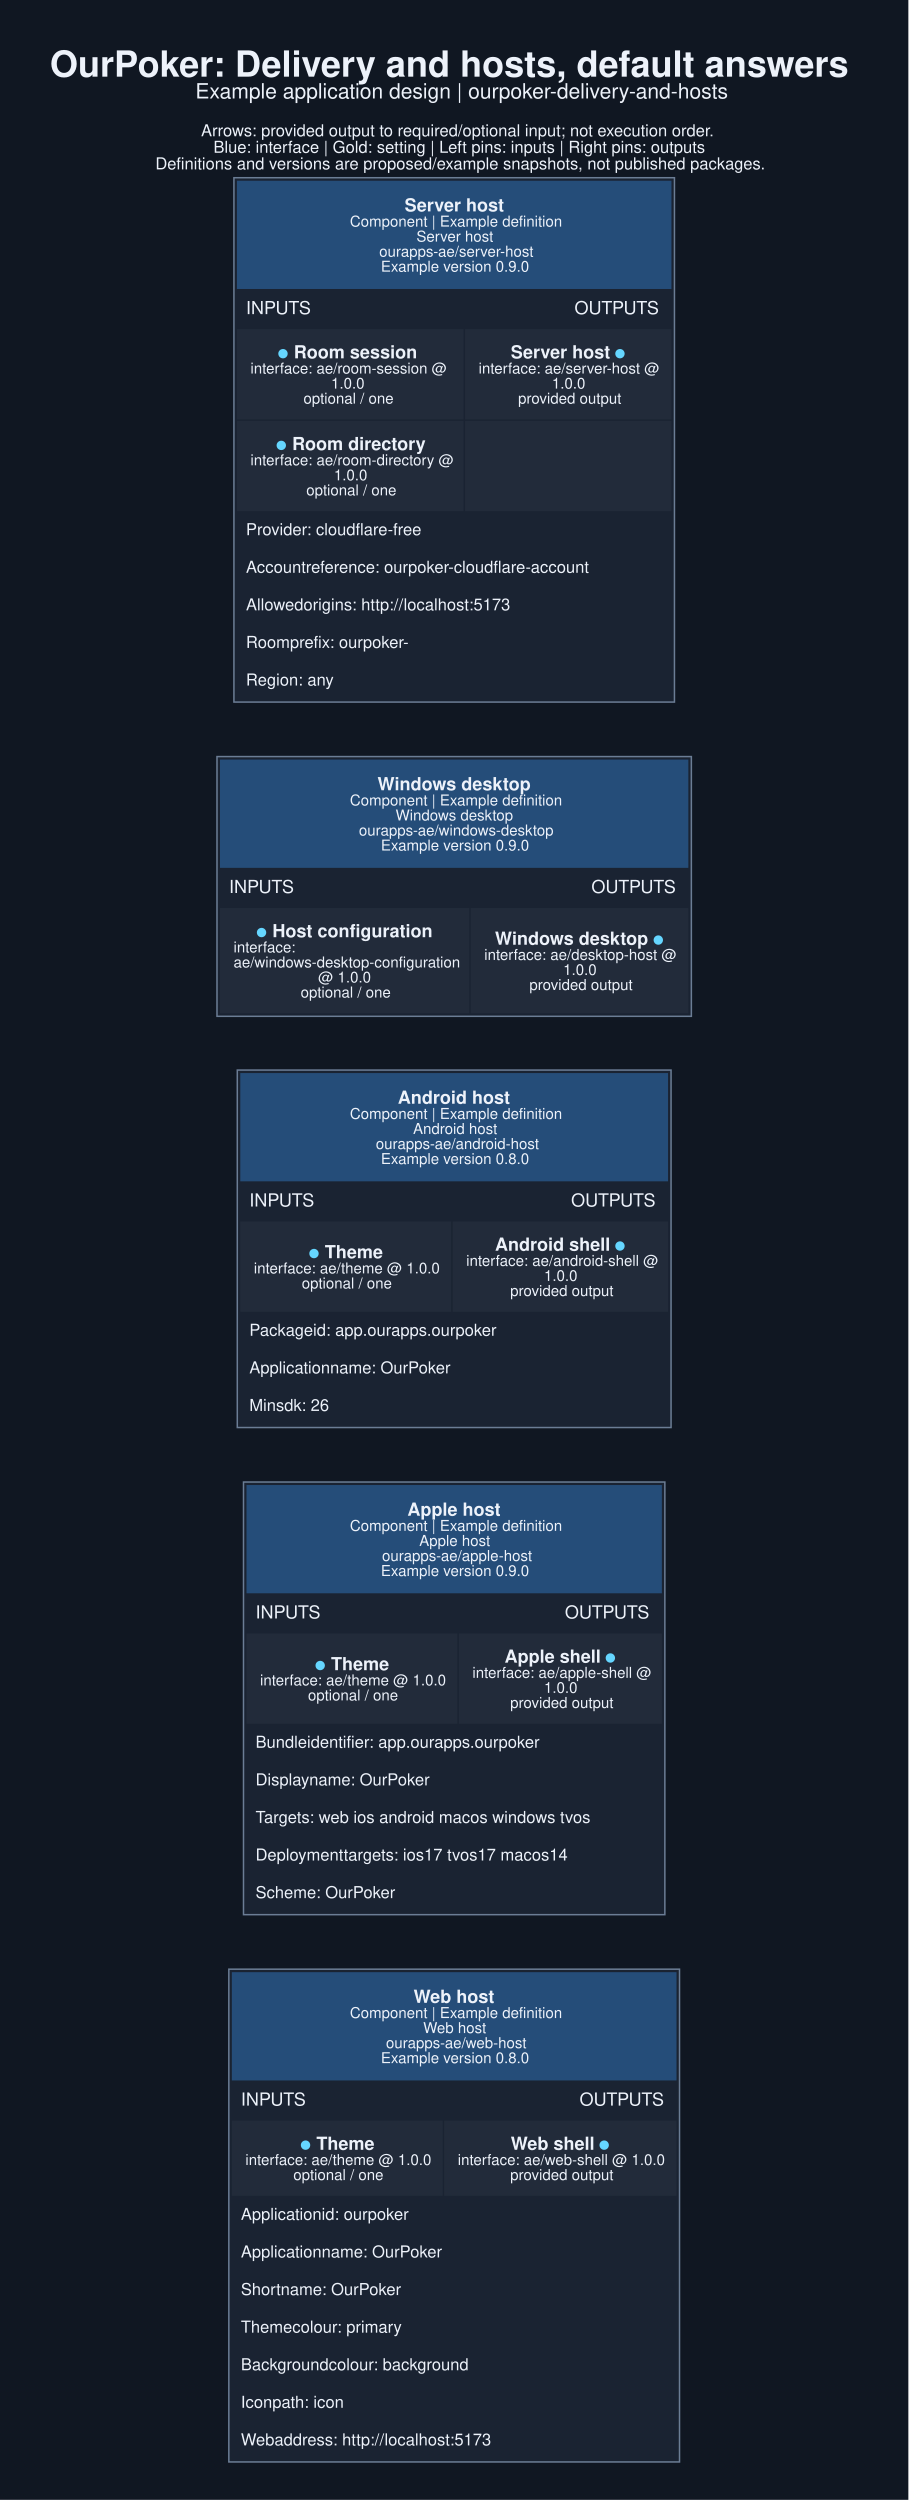
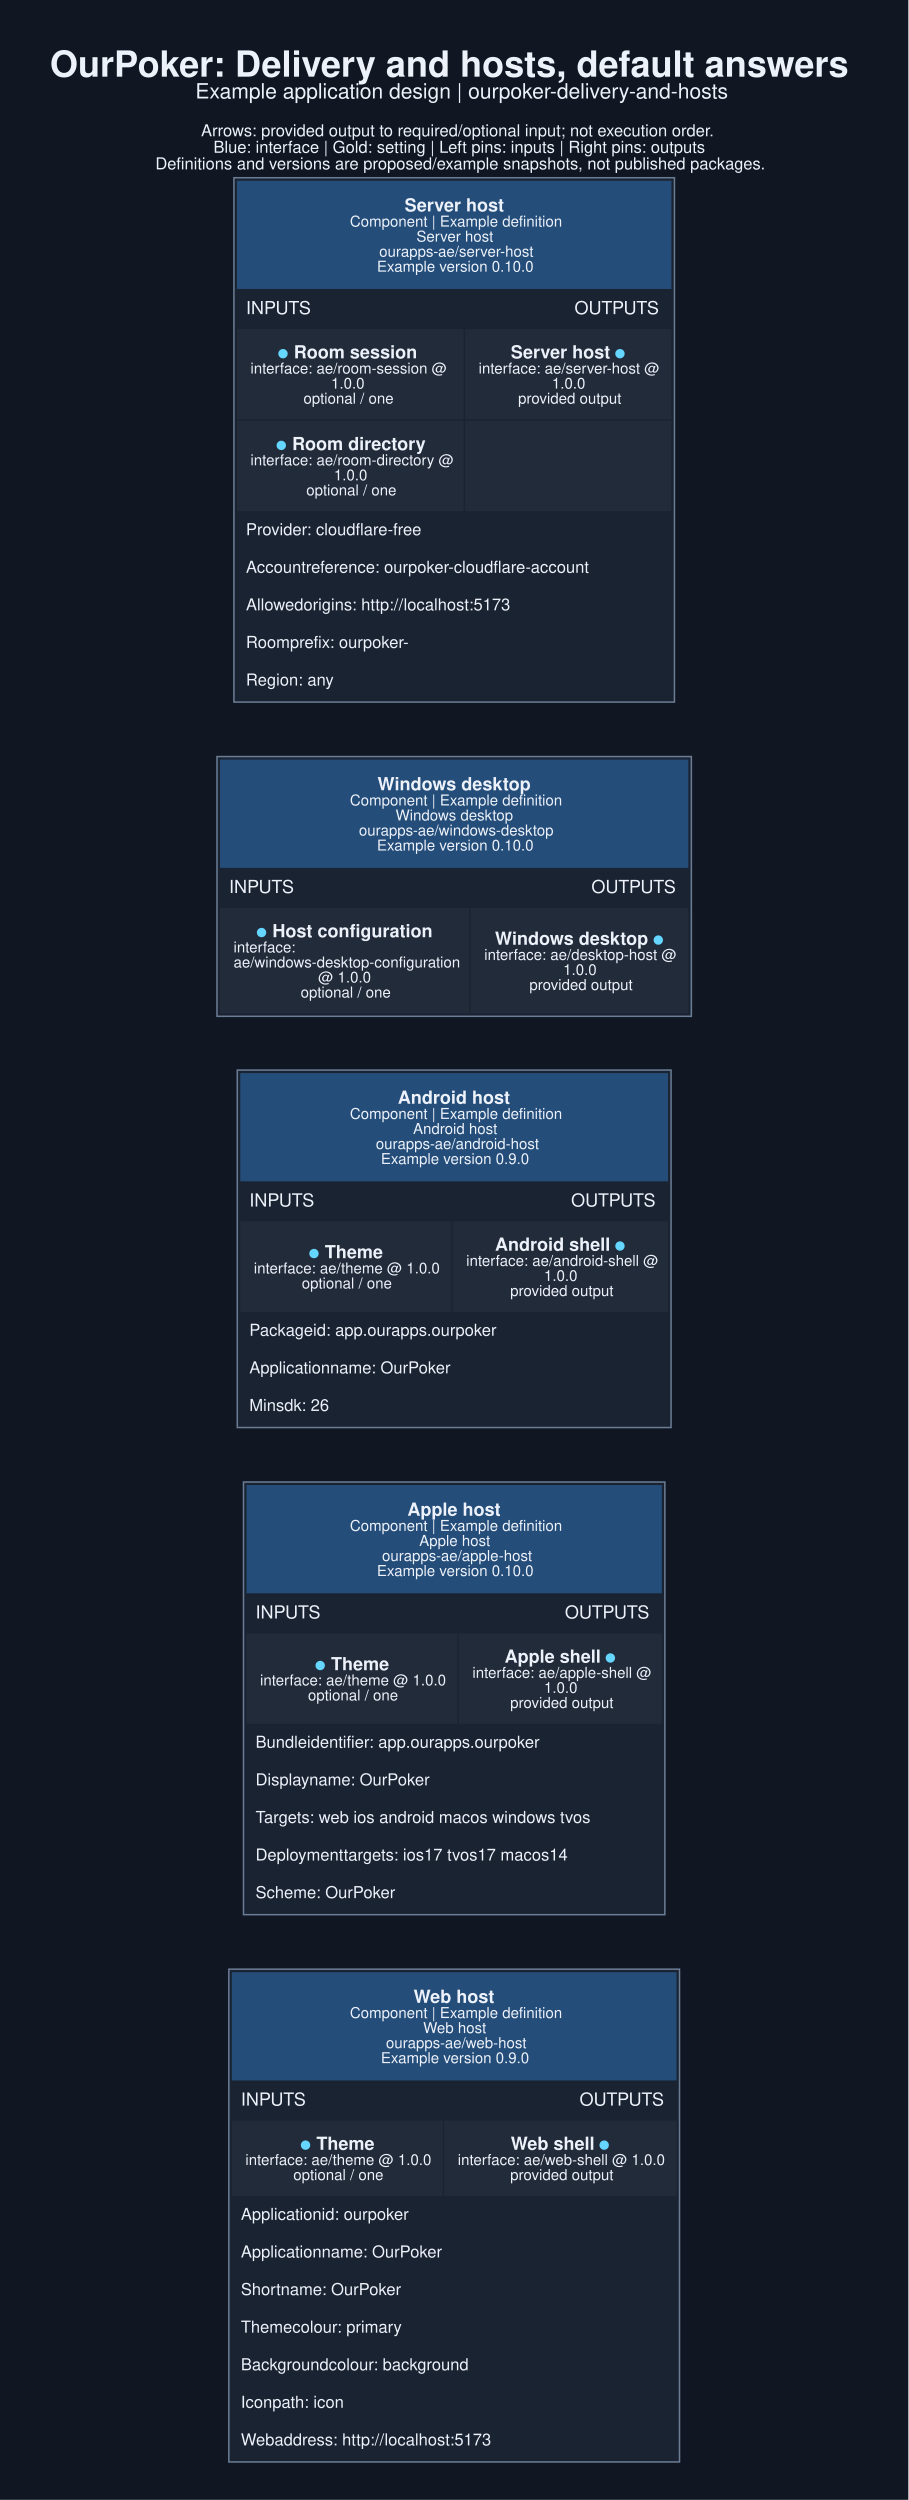
<svg xmlns="http://www.w3.org/2000/svg" width="806pt" height="2217pt" viewBox="0.00 0.00 806.00 2217.00">
  <g id="graph0" class="graph" transform="scale(1.33333 1.33333) rotate(0) translate(25.2 1637.45)">
    <polygon fill="#101722" stroke="none" points="-25.2,25.2 -25.2,-1637.45 578.95,-1637.45 578.95,25.2 -25.2,25.2" />
    <text xml:space="preserve" text-anchor="start" x="8" y="-1586.45" font-family="Helvetica,sans-Serif" font-weight="bold" font-size="24.00" fill="#edf2fa">OurPoker: Delivery and hosts, default answers</text>
    <text xml:space="preserve" text-anchor="start" x="104.75" y="-1571.95" font-family="Helvetica,sans-Serif" font-size="14.00" fill="#edf2fa">Example application design | ourpoker-delivery-and-hosts</text>
    <text xml:space="preserve" text-anchor="start" x="108.5" y="-1546.8" font-family="Helvetica,sans-Serif" font-size="11.00" fill="#edf2fa">Arrows: provided output to required/optional input; not execution order.</text>
    <text xml:space="preserve" text-anchor="start" x="116.75" y="-1535.8" font-family="Helvetica,sans-Serif" font-size="11.00" fill="#edf2fa">Blue: interface | Gold: setting | Left pins: inputs | Right pins: outputs</text>
    <text xml:space="preserve" text-anchor="start" x="78.12" y="-1524.8" font-family="Helvetica,sans-Serif" font-size="11.00" fill="#edf2fa">Definitions and versions are proposed/example snapshots, not published packages.</text>
    <g id="node1" class="node">
      <polygon fill="#1a2332" stroke="none" points="127,0 127,-327.75 426.75,-327.75 426.75,0 127,0" />
      <polygon fill="#254d79" stroke="none" points="129,-253.75 129,-325.75 424.75,-325.75 424.75,-253.75 129,-253.75" />
      <text xml:space="preserve" text-anchor="start" x="249.88" y="-305.35" font-family="Helvetica,sans-Serif" font-weight="bold" font-size="12.00" fill="#edf2fa">Web host</text>
      <text xml:space="preserve" text-anchor="start" x="207.5" y="-295.25" font-family="Helvetica,sans-Serif" font-size="10.00" fill="#edf2fa">Component | Example definition</text>
      <text xml:space="preserve" text-anchor="start" x="256.25" y="-285.25" font-family="Helvetica,sans-Serif" font-size="10.00" fill="#edf2fa">Web host</text>
      <text xml:space="preserve" text-anchor="start" x="231.5" y="-275.25" font-family="Helvetica,sans-Serif" font-size="10.00" fill="#edf2fa">ourapps-ae/web-host</text>
-       <text xml:space="preserve" text-anchor="start" x="228.12" y="-265.25" font-family="Helvetica,sans-Serif" font-size="10.00" fill="#edf2fa">Example version 0.8.0</text>
+       <text xml:space="preserve" text-anchor="start" x="228.12" y="-265.25" font-family="Helvetica,sans-Serif" font-size="10.00" fill="#edf2fa">Example version 0.9.0</text>
      <text xml:space="preserve" text-anchor="start" x="135" y="-237" font-family="Helvetica,sans-Serif" font-size="12.00" fill="#edf2fa">INPUTS</text>
      <text xml:space="preserve" text-anchor="start" x="360.25" y="-237" font-family="Helvetica,sans-Serif" font-size="12.00" fill="#edf2fa">OUTPUTS</text>
      <polygon fill="#222b3a" stroke="none" points="129,-177 129,-227 269.25,-227 269.25,-177 129,-177" />
      <text xml:space="preserve" text-anchor="start" x="174.38" y="-207.6" font-family="Helvetica,sans-Serif" font-weight="bold" font-size="12.00" fill="#65d6ff">●</text>
      <text xml:space="preserve" text-anchor="start" x="181.88" y="-207.6" font-family="Helvetica,sans-Serif" font-weight="bold" font-size="12.00" fill="#edf2fa"> Theme</text>
      <text xml:space="preserve" text-anchor="start" x="138" y="-197.5" font-family="Helvetica,sans-Serif" font-size="10.00" fill="#edf2fa">interface: ae/theme @ 1.0.0</text>
      <text xml:space="preserve" text-anchor="start" x="169.88" y="-187.5" font-family="Helvetica,sans-Serif" font-size="10.00" fill="#edf2fa">optional / one</text>
      <polygon fill="#222b3a" stroke="none" points="270.25,-177 270.25,-227 424.75,-227 424.75,-177 270.25,-177" />
      <text xml:space="preserve" text-anchor="start" x="314.5" y="-207.6" font-family="Helvetica,sans-Serif" font-weight="bold" font-size="12.00" fill="#edf2fa">Web shell </text>
      <text xml:space="preserve" text-anchor="start" x="373" y="-207.6" font-family="Helvetica,sans-Serif" font-weight="bold" font-size="12.00" fill="#65d6ff">●</text>
      <text xml:space="preserve" text-anchor="start" x="279.25" y="-197.5" font-family="Helvetica,sans-Serif" font-size="10.00" fill="#edf2fa">interface: ae/web-shell @ 1.0.0</text>
      <text xml:space="preserve" text-anchor="start" x="314.12" y="-187.5" font-family="Helvetica,sans-Serif" font-size="10.00" fill="#edf2fa">provided output</text>
      <text xml:space="preserve" text-anchor="start" x="135" y="-161" font-family="Helvetica,sans-Serif" font-size="11.00" fill="#edf2fa">Applicationid: ourpoker</text>
      <text xml:space="preserve" text-anchor="start" x="135" y="-136" font-family="Helvetica,sans-Serif" font-size="11.00" fill="#edf2fa">Applicationname: OurPoker</text>
      <text xml:space="preserve" text-anchor="start" x="135" y="-111" font-family="Helvetica,sans-Serif" font-size="11.00" fill="#edf2fa">Shortname: OurPoker</text>
      <text xml:space="preserve" text-anchor="start" x="135" y="-86" font-family="Helvetica,sans-Serif" font-size="11.00" fill="#edf2fa">Themecolour: primary</text>
      <text xml:space="preserve" text-anchor="start" x="135" y="-61" font-family="Helvetica,sans-Serif" font-size="11.00" fill="#edf2fa">Backgroundcolour: background</text>
      <text xml:space="preserve" text-anchor="start" x="135" y="-36" font-family="Helvetica,sans-Serif" font-size="11.00" fill="#edf2fa">Iconpath: icon</text>
      <text xml:space="preserve" text-anchor="start" x="135" y="-11" font-family="Helvetica,sans-Serif" font-size="11.00" fill="#edf2fa">Webaddress: http://localhost:5173</text>
      <polygon fill="none" stroke="#6b7d95" points="127,0 127,-327.75 426.75,-327.75 426.75,0 127,0" />
    </g>
    <g id="node2" class="node">
      <polygon fill="#1a2332" stroke="none" points="136.75,-364 136.75,-651.75 417,-651.75 417,-364 136.75,-364" />
      <polygon fill="#254d79" stroke="none" points="138.75,-577.75 138.75,-649.75 415,-649.75 415,-577.75 138.75,-577.75" />
      <text xml:space="preserve" text-anchor="start" x="245.75" y="-629.35" font-family="Helvetica,sans-Serif" font-weight="bold" font-size="12.00" fill="#edf2fa">Apple host</text>
      <text xml:space="preserve" text-anchor="start" x="207.5" y="-619.25" font-family="Helvetica,sans-Serif" font-size="10.00" fill="#edf2fa">Component | Example definition</text>
      <text xml:space="preserve" text-anchor="start" x="253.62" y="-609.25" font-family="Helvetica,sans-Serif" font-size="10.00" fill="#edf2fa">Apple host</text>
      <text xml:space="preserve" text-anchor="start" x="228.88" y="-599.25" font-family="Helvetica,sans-Serif" font-size="10.00" fill="#edf2fa">ourapps-ae/apple-host</text>
-       <text xml:space="preserve" text-anchor="start" x="228.12" y="-589.25" font-family="Helvetica,sans-Serif" font-size="10.00" fill="#edf2fa">Example version 0.9.0</text>
+       <text xml:space="preserve" text-anchor="start" x="225.5" y="-589.25" font-family="Helvetica,sans-Serif" font-size="10.00" fill="#edf2fa">Example version 0.10.0</text>
      <text xml:space="preserve" text-anchor="start" x="144.75" y="-561" font-family="Helvetica,sans-Serif" font-size="12.00" fill="#edf2fa">INPUTS</text>
      <text xml:space="preserve" text-anchor="start" x="350.5" y="-561" font-family="Helvetica,sans-Serif" font-size="12.00" fill="#edf2fa">OUTPUTS</text>
      <polygon fill="#222b3a" stroke="none" points="138.75,-491 138.75,-551 279,-551 279,-491 138.75,-491" />
      <text xml:space="preserve" text-anchor="start" x="184.12" y="-526.6" font-family="Helvetica,sans-Serif" font-weight="bold" font-size="12.00" fill="#65d6ff">●</text>
      <text xml:space="preserve" text-anchor="start" x="191.62" y="-526.6" font-family="Helvetica,sans-Serif" font-weight="bold" font-size="12.00" fill="#edf2fa"> Theme</text>
      <text xml:space="preserve" text-anchor="start" x="147.75" y="-516.5" font-family="Helvetica,sans-Serif" font-size="10.00" fill="#edf2fa">interface: ae/theme @ 1.0.0</text>
      <text xml:space="preserve" text-anchor="start" x="179.62" y="-506.5" font-family="Helvetica,sans-Serif" font-size="10.00" fill="#edf2fa">optional / one</text>
      <polygon fill="#222b3a" stroke="none" points="280,-491 280,-551 415,-551 415,-491 280,-491" />
      <text xml:space="preserve" text-anchor="start" x="310.38" y="-531.6" font-family="Helvetica,sans-Serif" font-weight="bold" font-size="12.00" fill="#edf2fa">Apple shell </text>
      <text xml:space="preserve" text-anchor="start" x="377.12" y="-531.6" font-family="Helvetica,sans-Serif" font-weight="bold" font-size="12.00" fill="#65d6ff">●</text>
      <text xml:space="preserve" text-anchor="start" x="289" y="-521.5" font-family="Helvetica,sans-Serif" font-size="10.00" fill="#edf2fa">interface: ae/apple-shell @</text>
      <text xml:space="preserve" text-anchor="start" x="336.62" y="-511.5" font-family="Helvetica,sans-Serif" font-size="10.00" fill="#edf2fa">1.0.0</text>
      <text xml:space="preserve" text-anchor="start" x="314.12" y="-501.5" font-family="Helvetica,sans-Serif" font-size="10.00" fill="#edf2fa">provided output</text>
      <text xml:space="preserve" text-anchor="start" x="144.75" y="-475" font-family="Helvetica,sans-Serif" font-size="11.00" fill="#edf2fa">Bundleidentifier: app.ourapps.ourpoker</text>
      <text xml:space="preserve" text-anchor="start" x="144.75" y="-450" font-family="Helvetica,sans-Serif" font-size="11.00" fill="#edf2fa">Displayname: OurPoker</text>
      <text xml:space="preserve" text-anchor="start" x="144.75" y="-425" font-family="Helvetica,sans-Serif" font-size="11.00" fill="#edf2fa">Targets: web ios android macos windows tvos</text>
      <text xml:space="preserve" text-anchor="start" x="144.75" y="-400" font-family="Helvetica,sans-Serif" font-size="11.00" fill="#edf2fa">Deploymenttargets: ios17 tvos17 macos14</text>
      <text xml:space="preserve" text-anchor="start" x="144.75" y="-375" font-family="Helvetica,sans-Serif" font-size="11.00" fill="#edf2fa">Scheme: OurPoker</text>
      <polygon fill="none" stroke="#6b7d95" points="136.75,-364 136.75,-651.75 417,-651.75 417,-364 136.75,-364" />
    </g>
    <g id="node3" class="node">
      <polygon fill="#1a2332" stroke="none" points="132.62,-688 132.62,-925.75 421.12,-925.75 421.12,-688 132.62,-688" />
      <polygon fill="#254d79" stroke="none" points="134.62,-851.75 134.62,-923.75 419.12,-923.75 419.12,-851.75 134.62,-851.75" />
      <text xml:space="preserve" text-anchor="start" x="239.38" y="-903.35" font-family="Helvetica,sans-Serif" font-weight="bold" font-size="12.00" fill="#edf2fa">Android host</text>
      <text xml:space="preserve" text-anchor="start" x="207.5" y="-893.25" font-family="Helvetica,sans-Serif" font-size="10.00" fill="#edf2fa">Component | Example definition</text>
      <text xml:space="preserve" text-anchor="start" x="249.5" y="-883.25" font-family="Helvetica,sans-Serif" font-size="10.00" fill="#edf2fa">Android host</text>
      <text xml:space="preserve" text-anchor="start" x="224.75" y="-873.25" font-family="Helvetica,sans-Serif" font-size="10.00" fill="#edf2fa">ourapps-ae/android-host</text>
-       <text xml:space="preserve" text-anchor="start" x="228.12" y="-863.25" font-family="Helvetica,sans-Serif" font-size="10.00" fill="#edf2fa">Example version 0.8.0</text>
+       <text xml:space="preserve" text-anchor="start" x="228.12" y="-863.25" font-family="Helvetica,sans-Serif" font-size="10.00" fill="#edf2fa">Example version 0.9.0</text>
      <text xml:space="preserve" text-anchor="start" x="140.62" y="-835" font-family="Helvetica,sans-Serif" font-size="12.00" fill="#edf2fa">INPUTS</text>
      <text xml:space="preserve" text-anchor="start" x="354.62" y="-835" font-family="Helvetica,sans-Serif" font-size="12.00" fill="#edf2fa">OUTPUTS</text>
      <polygon fill="#222b3a" stroke="none" points="134.62,-765 134.62,-825 274.88,-825 274.88,-765 134.62,-765" />
      <text xml:space="preserve" text-anchor="start" x="180" y="-800.6" font-family="Helvetica,sans-Serif" font-weight="bold" font-size="12.00" fill="#65d6ff">●</text>
      <text xml:space="preserve" text-anchor="start" x="187.5" y="-800.6" font-family="Helvetica,sans-Serif" font-weight="bold" font-size="12.00" fill="#edf2fa"> Theme</text>
      <text xml:space="preserve" text-anchor="start" x="143.62" y="-790.5" font-family="Helvetica,sans-Serif" font-size="10.00" fill="#edf2fa">interface: ae/theme @ 1.0.0</text>
      <text xml:space="preserve" text-anchor="start" x="175.5" y="-780.5" font-family="Helvetica,sans-Serif" font-size="10.00" fill="#edf2fa">optional / one</text>
      <polygon fill="#222b3a" stroke="none" points="275.88,-765 275.88,-825 419.12,-825 419.12,-765 275.88,-765" />
      <text xml:space="preserve" text-anchor="start" x="304" y="-805.6" font-family="Helvetica,sans-Serif" font-weight="bold" font-size="12.00" fill="#edf2fa">Android shell </text>
      <text xml:space="preserve" text-anchor="start" x="383.5" y="-805.6" font-family="Helvetica,sans-Serif" font-weight="bold" font-size="12.00" fill="#65d6ff">●</text>
      <text xml:space="preserve" text-anchor="start" x="284.88" y="-795.5" font-family="Helvetica,sans-Serif" font-size="10.00" fill="#edf2fa">interface: ae/android-shell @</text>
      <text xml:space="preserve" text-anchor="start" x="336.62" y="-785.5" font-family="Helvetica,sans-Serif" font-size="10.00" fill="#edf2fa">1.0.0</text>
      <text xml:space="preserve" text-anchor="start" x="314.12" y="-775.5" font-family="Helvetica,sans-Serif" font-size="10.00" fill="#edf2fa">provided output</text>
      <text xml:space="preserve" text-anchor="start" x="140.62" y="-749" font-family="Helvetica,sans-Serif" font-size="11.00" fill="#edf2fa">Packageid: app.ourapps.ourpoker</text>
      <text xml:space="preserve" text-anchor="start" x="140.62" y="-724" font-family="Helvetica,sans-Serif" font-size="11.00" fill="#edf2fa">Applicationname: OurPoker</text>
      <text xml:space="preserve" text-anchor="start" x="140.62" y="-699" font-family="Helvetica,sans-Serif" font-size="11.00" fill="#edf2fa">Minsdk: 26</text>
      <polygon fill="none" stroke="#6b7d95" points="132.62,-688 132.62,-925.75 421.12,-925.75 421.12,-688 132.62,-688" />
    </g>
    <g id="node4" class="node">
      <polygon fill="#1a2332" stroke="none" points="119.12,-961.5 119.12,-1134.25 434.62,-1134.25 434.62,-961.5 119.12,-961.5" />
      <polygon fill="#254d79" stroke="none" points="121.12,-1060.25 121.12,-1132.25 432.62,-1132.25 432.62,-1060.25 121.12,-1060.25" />
      <text xml:space="preserve" text-anchor="start" x="225.88" y="-1111.85" font-family="Helvetica,sans-Serif" font-weight="bold" font-size="12.00" fill="#edf2fa">Windows desktop</text>
      <text xml:space="preserve" text-anchor="start" x="207.5" y="-1101.75" font-family="Helvetica,sans-Serif" font-size="10.00" fill="#edf2fa">Component | Example definition</text>
      <text xml:space="preserve" text-anchor="start" x="237.88" y="-1091.75" font-family="Helvetica,sans-Serif" font-size="10.00" fill="#edf2fa">Windows desktop</text>
      <text xml:space="preserve" text-anchor="start" x="213.5" y="-1081.75" font-family="Helvetica,sans-Serif" font-size="10.00" fill="#edf2fa">ourapps-ae/windows-desktop</text>
-       <text xml:space="preserve" text-anchor="start" x="228.12" y="-1071.75" font-family="Helvetica,sans-Serif" font-size="10.00" fill="#edf2fa">Example version 0.9.0</text>
+       <text xml:space="preserve" text-anchor="start" x="225.5" y="-1071.75" font-family="Helvetica,sans-Serif" font-size="10.00" fill="#edf2fa">Example version 0.10.0</text>
      <text xml:space="preserve" text-anchor="start" x="127.12" y="-1043.5" font-family="Helvetica,sans-Serif" font-size="12.00" fill="#edf2fa">INPUTS</text>
      <text xml:space="preserve" text-anchor="start" x="368.12" y="-1043.5" font-family="Helvetica,sans-Serif" font-size="12.00" fill="#edf2fa">OUTPUTS</text>
      <polygon fill="#222b3a" stroke="none" points="121.12,-963.5 121.12,-1033.5 286.88,-1033.5 286.88,-963.5 121.12,-963.5" />
      <text xml:space="preserve" text-anchor="start" x="145.12" y="-1014.1" font-family="Helvetica,sans-Serif" font-weight="bold" font-size="12.00" fill="#65d6ff">●</text>
      <text xml:space="preserve" text-anchor="start" x="152.62" y="-1014.1" font-family="Helvetica,sans-Serif" font-weight="bold" font-size="12.00" fill="#edf2fa"> Host configuration</text>
      <text xml:space="preserve" text-anchor="start" x="130.12" y="-1004" font-family="Helvetica,sans-Serif" font-size="10.00" fill="#edf2fa">interface:</text>
      <text xml:space="preserve" text-anchor="start" x="130.12" y="-994" font-family="Helvetica,sans-Serif" font-size="10.00" fill="#edf2fa">ae/windows-desktop-configuration</text>
      <text xml:space="preserve" text-anchor="start" x="186.38" y="-984" font-family="Helvetica,sans-Serif" font-size="10.00" fill="#edf2fa">@ 1.0.0</text>
      <text xml:space="preserve" text-anchor="start" x="174.75" y="-974" font-family="Helvetica,sans-Serif" font-size="10.00" fill="#edf2fa">optional / one</text>
      <polygon fill="#222b3a" stroke="none" points="287.88,-963.5 287.88,-1033.5 432.62,-1033.5 432.62,-963.5 287.88,-963.5" />
      <text xml:space="preserve" text-anchor="start" x="304" y="-1009.1" font-family="Helvetica,sans-Serif" font-weight="bold" font-size="12.00" fill="#edf2fa">Windows desktop </text>
      <text xml:space="preserve" text-anchor="start" x="409" y="-1009.1" font-family="Helvetica,sans-Serif" font-weight="bold" font-size="12.00" fill="#65d6ff">●</text>
      <text xml:space="preserve" text-anchor="start" x="296.88" y="-999" font-family="Helvetica,sans-Serif" font-size="10.00" fill="#edf2fa">interface: ae/desktop-host @</text>
      <text xml:space="preserve" text-anchor="start" x="349.38" y="-989" font-family="Helvetica,sans-Serif" font-size="10.00" fill="#edf2fa">1.0.0</text>
      <text xml:space="preserve" text-anchor="start" x="326.88" y="-979" font-family="Helvetica,sans-Serif" font-size="10.00" fill="#edf2fa">provided output</text>
      <polygon fill="none" stroke="#6b7d95" points="119.12,-961.5 119.12,-1134.25 434.62,-1134.25 434.62,-961.5 119.12,-961.5" />
    </g>
    <g id="node5" class="node">
      <polygon fill="#1a2332" stroke="none" points="130.38,-1170.5 130.38,-1519.25 423.38,-1519.25 423.38,-1170.5 130.38,-1170.5" />
      <polygon fill="#254d79" stroke="none" points="132.38,-1445.25 132.38,-1517.25 421.38,-1517.25 421.38,-1445.25 132.38,-1445.25" />
      <text xml:space="preserve" text-anchor="start" x="243.88" y="-1496.85" font-family="Helvetica,sans-Serif" font-weight="bold" font-size="12.00" fill="#edf2fa">Server host</text>
      <text xml:space="preserve" text-anchor="start" x="207.5" y="-1486.75" font-family="Helvetica,sans-Serif" font-size="10.00" fill="#edf2fa">Component | Example definition</text>
      <text xml:space="preserve" text-anchor="start" x="251.75" y="-1476.75" font-family="Helvetica,sans-Serif" font-size="10.00" fill="#edf2fa">Server host</text>
      <text xml:space="preserve" text-anchor="start" x="227" y="-1466.75" font-family="Helvetica,sans-Serif" font-size="10.00" fill="#edf2fa">ourapps-ae/server-host</text>
-       <text xml:space="preserve" text-anchor="start" x="228.12" y="-1456.75" font-family="Helvetica,sans-Serif" font-size="10.00" fill="#edf2fa">Example version 0.9.0</text>
+       <text xml:space="preserve" text-anchor="start" x="225.5" y="-1456.75" font-family="Helvetica,sans-Serif" font-size="10.00" fill="#edf2fa">Example version 0.10.0</text>
      <text xml:space="preserve" text-anchor="start" x="138.38" y="-1428.5" font-family="Helvetica,sans-Serif" font-size="12.00" fill="#edf2fa">INPUTS</text>
      <text xml:space="preserve" text-anchor="start" x="356.88" y="-1428.5" font-family="Helvetica,sans-Serif" font-size="12.00" fill="#edf2fa">OUTPUTS</text>
      <polygon fill="#222b3a" stroke="none" points="132.38,-1358.5 132.38,-1418.5 283.12,-1418.5 283.12,-1358.5 132.38,-1358.5" />
      <text xml:space="preserve" text-anchor="start" x="159.38" y="-1399.1" font-family="Helvetica,sans-Serif" font-weight="bold" font-size="12.00" fill="#65d6ff">●</text>
      <text xml:space="preserve" text-anchor="start" x="166.88" y="-1399.1" font-family="Helvetica,sans-Serif" font-weight="bold" font-size="12.00" fill="#edf2fa"> Room session</text>
      <text xml:space="preserve" text-anchor="start" x="141.38" y="-1389" font-family="Helvetica,sans-Serif" font-size="10.00" fill="#edf2fa">interface: ae/room-session @</text>
      <text xml:space="preserve" text-anchor="start" x="195" y="-1379" font-family="Helvetica,sans-Serif" font-size="10.00" fill="#edf2fa">1.0.0</text>
      <text xml:space="preserve" text-anchor="start" x="176.62" y="-1369" font-family="Helvetica,sans-Serif" font-size="10.00" fill="#edf2fa">optional / one</text>
      <polygon fill="#222b3a" stroke="none" points="284.12,-1358.5 284.12,-1418.5 421.38,-1418.5 421.38,-1358.5 284.12,-1358.5" />
      <text xml:space="preserve" text-anchor="start" x="314.5" y="-1399.1" font-family="Helvetica,sans-Serif" font-weight="bold" font-size="12.00" fill="#edf2fa">Server host </text>
      <text xml:space="preserve" text-anchor="start" x="383.5" y="-1399.1" font-family="Helvetica,sans-Serif" font-weight="bold" font-size="12.00" fill="#65d6ff">●</text>
      <text xml:space="preserve" text-anchor="start" x="293.12" y="-1389" font-family="Helvetica,sans-Serif" font-size="10.00" fill="#edf2fa">interface: ae/server-host @</text>
      <text xml:space="preserve" text-anchor="start" x="341.88" y="-1379" font-family="Helvetica,sans-Serif" font-size="10.00" fill="#edf2fa">1.0.0</text>
      <text xml:space="preserve" text-anchor="start" x="319.38" y="-1369" font-family="Helvetica,sans-Serif" font-size="10.00" fill="#edf2fa">provided output</text>
      <polygon fill="#222b3a" stroke="none" points="132.38,-1297.5 132.38,-1357.5 283.12,-1357.5 283.12,-1297.5 132.38,-1297.5" />
      <text xml:space="preserve" text-anchor="start" x="158.25" y="-1338.1" font-family="Helvetica,sans-Serif" font-weight="bold" font-size="12.00" fill="#65d6ff">●</text>
      <text xml:space="preserve" text-anchor="start" x="165.75" y="-1338.1" font-family="Helvetica,sans-Serif" font-weight="bold" font-size="12.00" fill="#edf2fa"> Room directory</text>
      <text xml:space="preserve" text-anchor="start" x="141.38" y="-1328" font-family="Helvetica,sans-Serif" font-size="10.00" fill="#edf2fa">interface: ae/room-directory @</text>
      <text xml:space="preserve" text-anchor="start" x="196.88" y="-1318" font-family="Helvetica,sans-Serif" font-size="10.00" fill="#edf2fa">1.0.0</text>
      <text xml:space="preserve" text-anchor="start" x="178.5" y="-1308" font-family="Helvetica,sans-Serif" font-size="10.00" fill="#edf2fa">optional / one</text>
      <polygon fill="#222b3a" stroke="none" points="284.12,-1297.5 284.12,-1357.5 421.38,-1357.5 421.38,-1297.5 284.12,-1297.5" />
      <text xml:space="preserve" text-anchor="start" x="138.38" y="-1281.5" font-family="Helvetica,sans-Serif" font-size="11.00" fill="#edf2fa">Provider: cloudflare-free</text>
      <text xml:space="preserve" text-anchor="start" x="138.38" y="-1256.5" font-family="Helvetica,sans-Serif" font-size="11.00" fill="#edf2fa">Accountreference: ourpoker-cloudflare-account</text>
      <text xml:space="preserve" text-anchor="start" x="138.38" y="-1231.5" font-family="Helvetica,sans-Serif" font-size="11.00" fill="#edf2fa">Allowedorigins: http://localhost:5173</text>
      <text xml:space="preserve" text-anchor="start" x="138.38" y="-1206.5" font-family="Helvetica,sans-Serif" font-size="11.00" fill="#edf2fa">Roomprefix: ourpoker-</text>
      <text xml:space="preserve" text-anchor="start" x="138.38" y="-1181.5" font-family="Helvetica,sans-Serif" font-size="11.00" fill="#edf2fa">Region: any</text>
      <polygon fill="none" stroke="#6b7d95" points="130.38,-1170.5 130.38,-1519.25 423.38,-1519.25 423.38,-1170.5 130.38,-1170.5" />
    </g>
  </g>
</svg>
